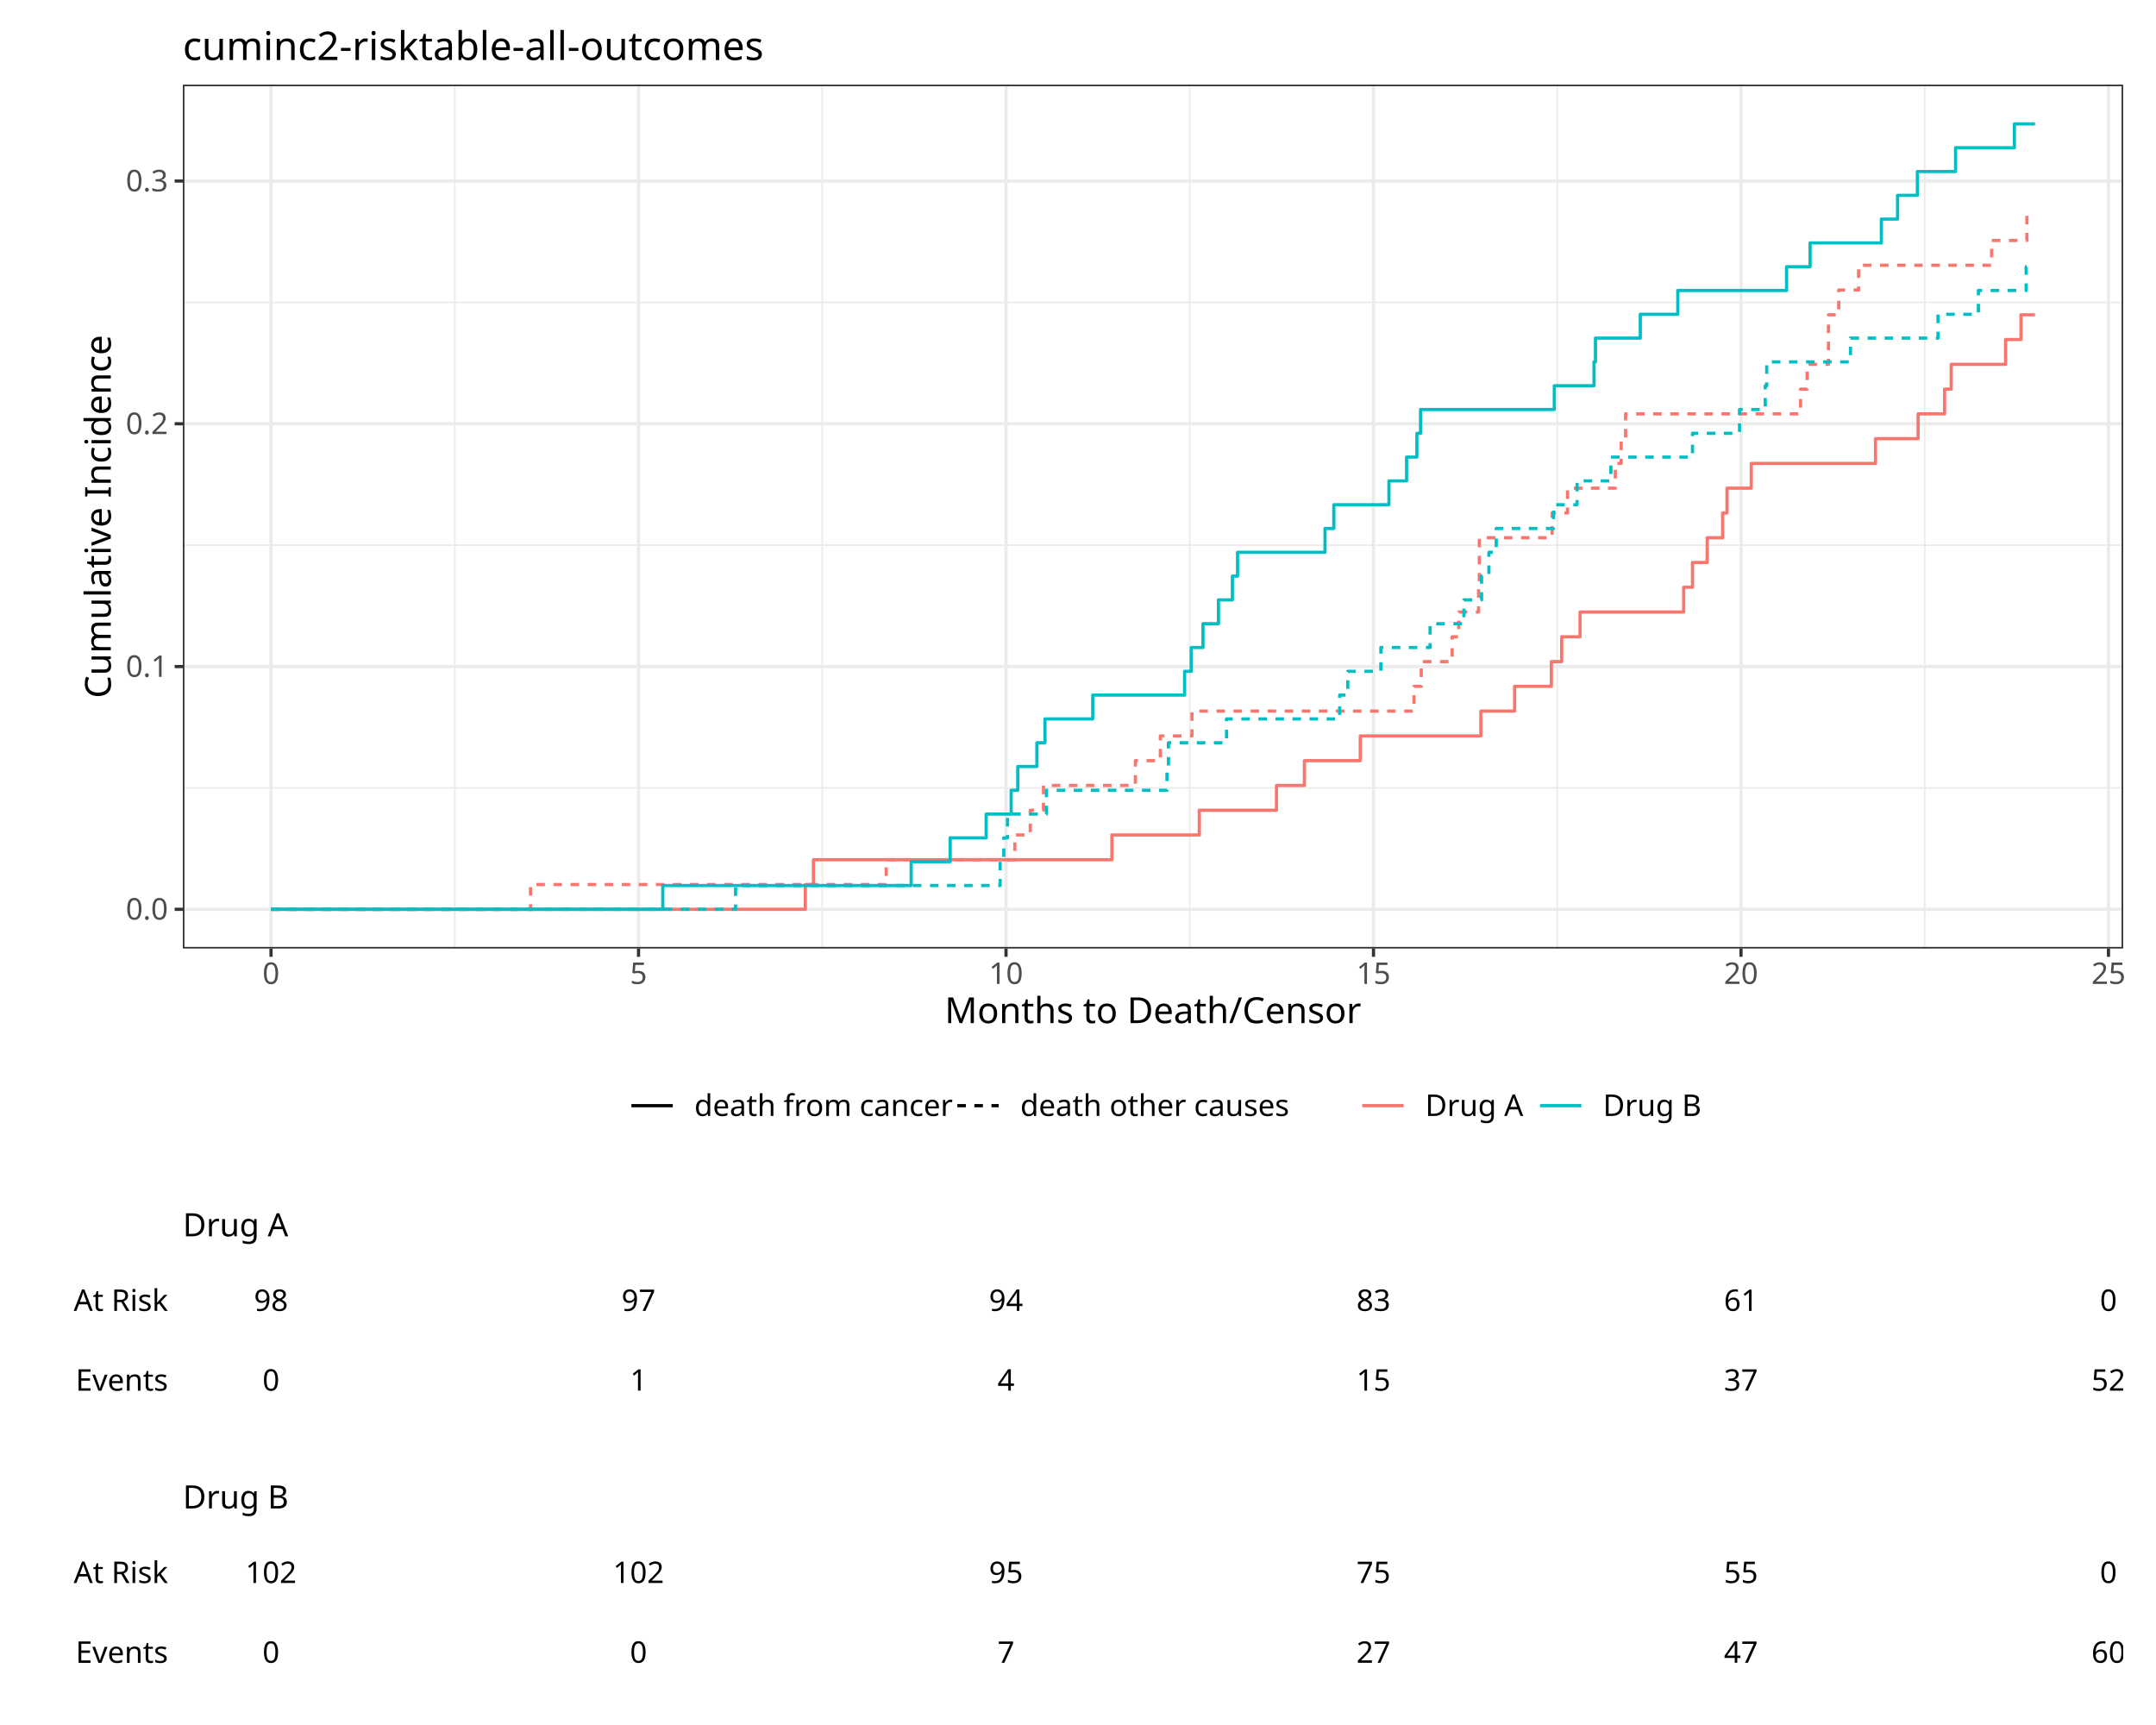
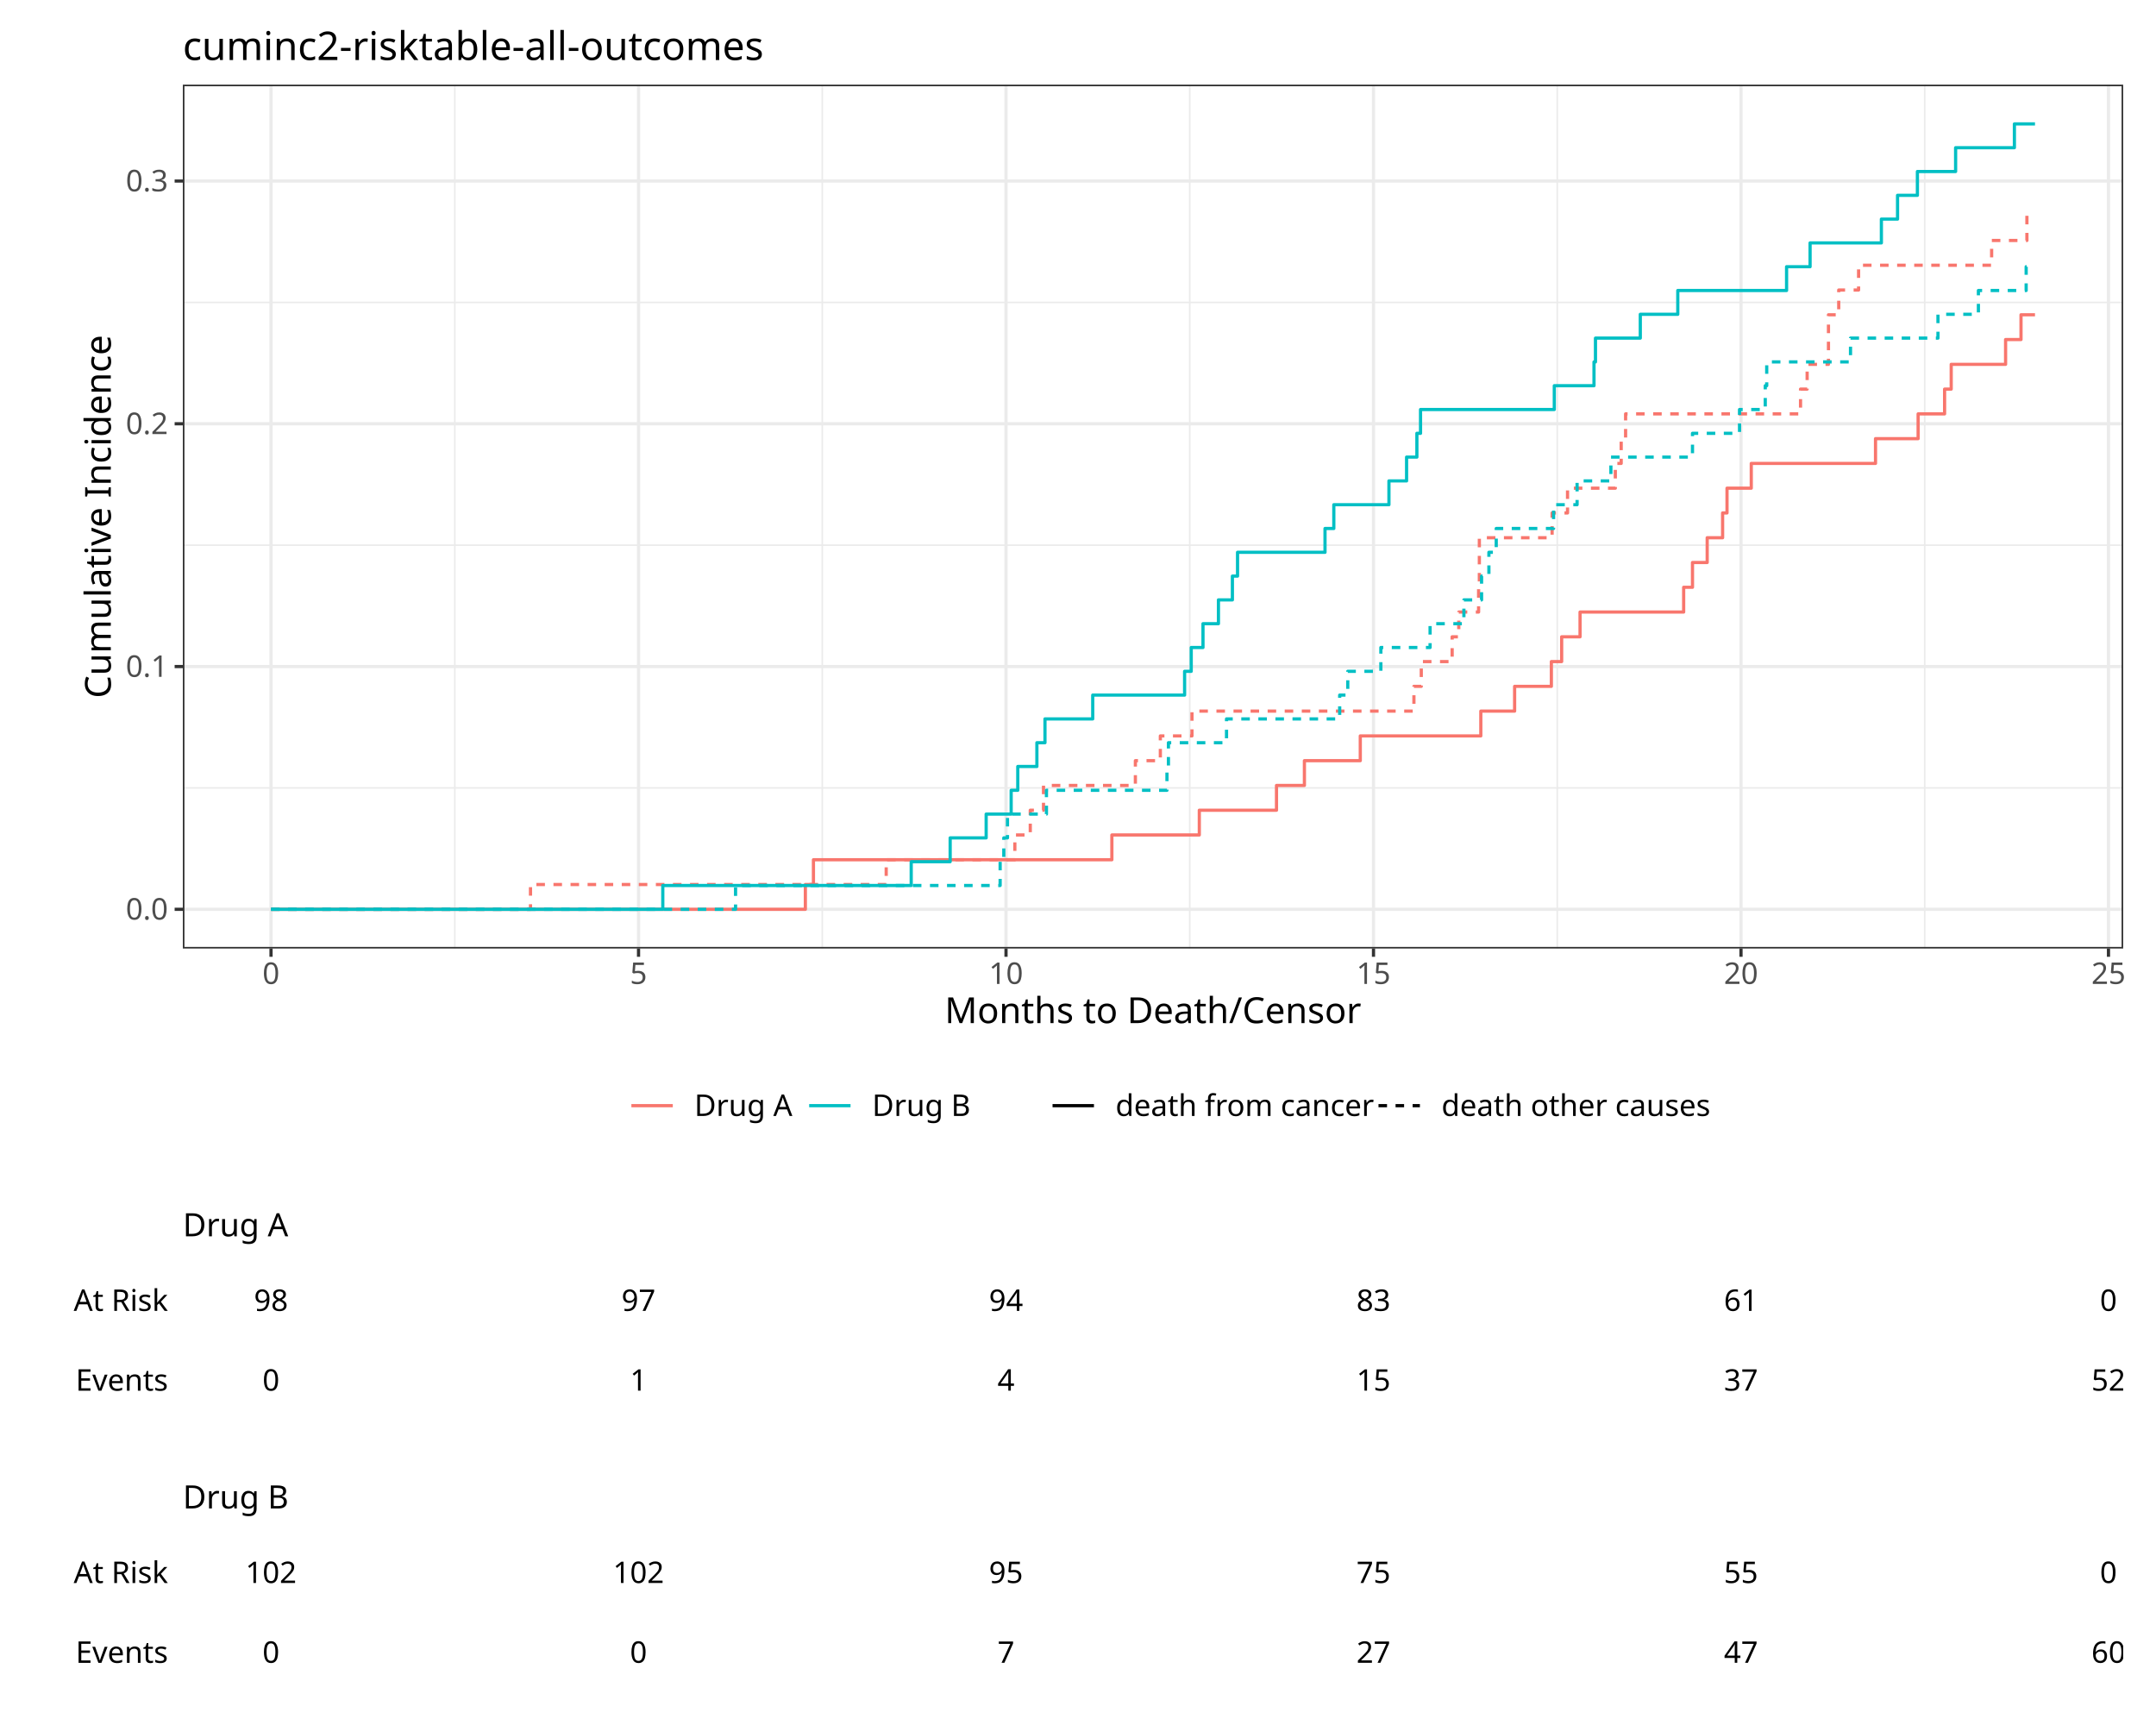
<svg xmlns="http://www.w3.org/2000/svg" class="svglite" data-engine-version="2.0" width="720.00pt" height="576.00pt" viewBox="0 0 720.00 576.00">
  <defs>
    <style type="text/css">
    .svglite line, .svglite polyline, .svglite polygon, .svglite path, .svglite rect, .svglite circle {
      fill: none;
      stroke: #000000;
      stroke-linecap: round;
      stroke-linejoin: round;
      stroke-miterlimit: 10.00;
    }
  </style>
  </defs>
  <rect width="100%" height="100%" style="stroke: none; fill: #FFFFFF;" />
  <defs>
    <clipPath id="cpMC4wMHw3MjAuMDB8MC4wMHw1NzYuMDA=">
      <rect x="0.00" y="0.00" width="720.00" height="576.00" />
    </clipPath>
  </defs>
  <g clip-path="url(#cpMC4wMHw3MjAuMDB8MC4wMHw1NzYuMDA=)">
    <rect x="0.00" y="0.00" width="720.00" height="576.00" style="stroke-width: 1.07; stroke: #FFFFFF; fill: #FFFFFF;" />
  </g>
  <defs>
    <clipPath id="cpNS40OHw3MTQuNTJ8NS40OHwzODguNzk=">
      <rect x="5.48" y="5.48" width="709.04" height="383.31" />
    </clipPath>
  </defs>
  <g clip-path="url(#cpNS40OHw3MTQuNTJ8NS40OHwzODguNzk=)">
    <rect x="5.48" y="5.48" width="709.04" height="383.31" style="stroke-width: 1.07; stroke: #FFFFFF; fill: #FFFFFF;" />
  </g>
  <g clip-path="url(#cpMC4wMHw3MjAuMDB8MC4wMHw1NzYuMDA=)">
</g>
  <defs>
    <clipPath id="cpNS40OHw3MTQuNTJ8Mzg4Ljc5fDQ3OS42Ng==">
      <rect x="5.48" y="388.79" width="709.04" height="90.86" />
    </clipPath>
  </defs>
  <g clip-path="url(#cpNS40OHw3MTQuNTJ8Mzg4Ljc5fDQ3OS42Ng==)">
    <rect x="5.48" y="388.79" width="709.04" height="90.86" style="stroke-width: 1.07; stroke: #FFFFFF; fill: #FFFFFF;" />
  </g>
  <g clip-path="url(#cpMC4wMHw3MjAuMDB8MC4wMHw1NzYuMDA=)">
</g>
  <defs>
    <clipPath id="cpNS40OHw3MTQuNTJ8NDc5LjY2fDU3MC41Mg==">
      <rect x="5.48" y="479.66" width="709.04" height="90.86" />
    </clipPath>
  </defs>
  <g clip-path="url(#cpNS40OHw3MTQuNTJ8NDc5LjY2fDU3MC41Mg==)">
    <rect x="5.48" y="479.66" width="709.04" height="90.86" style="stroke-width: 1.07; stroke: #FFFFFF; fill: #FFFFFF;" />
  </g>
  <g clip-path="url(#cpMC4wMHw3MjAuMDB8MC4wMHw1NzYuMDA=)">
</g>
  <defs>
    <clipPath id="cpMTAuOTZ8NzA5LjA0fDEwLjk2fDM4My4zMQ==">
      <rect x="10.96" y="10.96" width="698.08" height="372.36" />
    </clipPath>
  </defs>
  <g clip-path="url(#cpMTAuOTZ8NzA5LjA0fDEwLjk2fDM4My4zMQ==)">
</g>
  <g clip-path="url(#cpMC4wMHw3MjAuMDB8MC4wMHw1NzYuMDA=)">
</g>
  <g clip-path="url(#cpNS40OHw3MTQuNTJ8NS40OHwzODguNzk=)">
    <rect x="5.48" y="5.48" width="709.04" height="383.31" style="stroke-width: 1.07; stroke: #FFFFFF; fill: #FFFFFF;" />
  </g>
  <defs>
    <clipPath id="cpNjEuMDZ8NzA5LjA0fDI4LjI2fDMxNi43NA==">
      <rect x="61.06" y="28.26" width="647.98" height="288.47" />
    </clipPath>
  </defs>
  <g clip-path="url(#cpNjEuMDZ8NzA5LjA0fDI4LjI2fDMxNi43NA==)">
    <rect x="61.06" y="28.26" width="647.98" height="288.47" style="stroke-width: 1.07; stroke: none; fill: #FFFFFF;" />
    <polyline points="61.06,263.10 709.04,263.10 " style="stroke-width: 0.53; stroke: #EBEBEB; stroke-linecap: butt;" />
    <polyline points="61.06,182.04 709.04,182.04 " style="stroke-width: 0.53; stroke: #EBEBEB; stroke-linecap: butt;" />
    <polyline points="61.06,100.98 709.04,100.98 " style="stroke-width: 0.53; stroke: #EBEBEB; stroke-linecap: butt;" />
    <polyline points="151.88,316.74 151.88,28.26 " style="stroke-width: 0.53; stroke: #EBEBEB; stroke-linecap: butt;" />
    <polyline points="274.60,316.74 274.60,28.26 " style="stroke-width: 0.53; stroke: #EBEBEB; stroke-linecap: butt;" />
    <polyline points="397.32,316.74 397.32,28.26 " style="stroke-width: 0.53; stroke: #EBEBEB; stroke-linecap: butt;" />
    <polyline points="520.05,316.74 520.05,28.26 " style="stroke-width: 0.53; stroke: #EBEBEB; stroke-linecap: butt;" />
    <polyline points="642.77,316.74 642.77,28.26 " style="stroke-width: 0.53; stroke: #EBEBEB; stroke-linecap: butt;" />
    <polyline points="61.06,303.63 709.04,303.63 " style="stroke-width: 1.07; stroke: #EBEBEB; stroke-linecap: butt;" />
    <polyline points="61.06,222.57 709.04,222.57 " style="stroke-width: 1.07; stroke: #EBEBEB; stroke-linecap: butt;" />
    <polyline points="61.06,141.51 709.04,141.51 " style="stroke-width: 1.07; stroke: #EBEBEB; stroke-linecap: butt;" />
    <polyline points="61.06,60.45 709.04,60.45 " style="stroke-width: 1.07; stroke: #EBEBEB; stroke-linecap: butt;" />
    <polyline points="90.51,316.74 90.51,28.26 " style="stroke-width: 1.07; stroke: #EBEBEB; stroke-linecap: butt;" />
    <polyline points="213.24,316.74 213.24,28.26 " style="stroke-width: 1.07; stroke: #EBEBEB; stroke-linecap: butt;" />
    <polyline points="335.96,316.74 335.96,28.26 " style="stroke-width: 1.07; stroke: #EBEBEB; stroke-linecap: butt;" />
    <polyline points="458.68,316.74 458.68,28.26 " style="stroke-width: 1.07; stroke: #EBEBEB; stroke-linecap: butt;" />
    <polyline points="581.41,316.74 581.41,28.26 " style="stroke-width: 1.07; stroke: #EBEBEB; stroke-linecap: butt;" />
    <polyline points="704.13,316.74 704.13,28.26 " style="stroke-width: 1.07; stroke: #EBEBEB; stroke-linecap: butt;" />
    <polyline points="90.51,303.63 177.16,303.63 177.16,303.63 268.95,303.63 268.95,295.35 271.65,295.35 271.65,287.08 295.95,287.08 295.95,287.08 338.91,287.08 338.91,287.08 344.06,287.08 344.06,287.08 348.48,287.08 348.48,287.08 371.31,287.08 371.31,278.81 379.16,278.81 379.16,278.81 387.50,278.81 387.50,278.81 398.06,278.81 398.06,278.81 400.51,278.81 400.51,270.54 426.29,270.54 426.29,262.27 435.61,262.27 435.61,254.00 454.27,254.00 454.27,245.73 472.18,245.73 472.18,245.73 474.64,245.73 474.64,245.73 484.95,245.73 484.95,245.73 487.16,245.73 487.16,245.73 493.78,245.73 493.78,245.73 494.03,245.73 494.03,245.73 494.52,245.73 494.52,237.45 505.81,237.45 505.81,229.18 518.08,229.18 518.08,220.91 518.33,220.91 518.33,220.91 521.52,220.91 521.52,212.64 523.48,212.64 523.48,212.64 527.66,212.64 527.66,204.37 539.44,204.37 539.44,204.37 541.40,204.37 541.40,204.37 542.87,204.37 542.87,204.37 562.26,204.37 562.26,196.10 565.21,196.10 565.21,187.83 570.12,187.83 570.12,179.56 575.27,179.56 575.27,171.28 576.74,171.28 576.74,163.01 584.84,163.01 584.84,154.74 601.29,154.74 601.29,154.74 603.50,154.74 603.50,154.74 610.62,154.74 610.62,154.74 614.05,154.74 614.05,154.74 620.68,154.74 620.68,154.74 626.33,154.74 626.33,146.47 640.56,146.47 640.56,138.20 649.40,138.20 649.40,129.93 651.61,129.93 651.61,121.66 665.11,121.66 665.11,121.66 669.77,121.66 669.77,113.38 674.92,113.38 674.92,105.11 676.89,105.11 676.89,105.11 679.59,105.11 679.59,105.11 " style="stroke-width: 1.07; stroke: #F8766D; stroke-linecap: butt;" />
    <polyline points="90.51,303.63 177.16,303.63 177.16,295.35 268.95,295.35 268.95,295.35 271.65,295.35 271.65,295.35 295.95,295.35 295.95,287.08 338.91,287.08 338.91,278.81 344.06,278.81 344.06,270.54 348.48,270.54 348.48,262.27 371.31,262.27 371.31,262.27 379.16,262.27 379.16,254.00 387.50,254.00 387.50,245.73 398.06,245.73 398.06,237.45 400.51,237.45 400.51,237.45 426.29,237.45 426.29,237.45 435.61,237.45 435.61,237.45 454.27,237.45 454.27,237.45 472.18,237.45 472.18,229.18 474.64,229.18 474.64,220.91 484.95,220.91 484.95,212.64 487.16,212.64 487.16,204.37 493.78,204.37 493.78,196.10 494.03,196.10 494.03,179.56 494.52,179.56 494.52,179.56 505.81,179.56 505.81,179.56 518.08,179.56 518.08,179.56 518.33,179.56 518.33,171.28 521.52,171.28 521.52,171.28 523.48,171.28 523.48,163.01 527.66,163.01 527.66,163.01 539.44,163.01 539.44,154.74 541.40,154.74 541.40,146.47 542.87,146.47 542.87,138.20 562.26,138.20 562.26,138.20 565.21,138.20 565.21,138.20 570.12,138.20 570.12,138.20 575.27,138.20 575.27,138.20 576.74,138.20 576.74,138.20 584.84,138.20 584.84,138.20 601.29,138.20 601.29,129.93 603.50,129.93 603.50,121.66 610.62,121.66 610.62,105.11 614.05,105.11 614.05,96.84 620.68,96.84 620.68,88.57 626.33,88.57 626.33,88.57 640.56,88.57 640.56,88.57 649.40,88.57 649.40,88.57 651.61,88.57 651.61,88.57 665.11,88.57 665.11,80.30 669.77,80.30 669.77,80.30 674.92,80.30 674.92,80.30 676.89,80.30 676.89,72.03 679.59,72.03 679.59,72.03 " style="stroke-width: 1.07; stroke: #F8766D; stroke-dasharray: 2.85,2.85; stroke-linecap: butt;" />
    <polyline points="90.51,303.63 221.34,303.63 221.34,295.68 245.64,295.68 245.64,295.68 304.30,295.68 304.30,287.73 317.31,287.73 317.31,279.78 329.33,279.78 329.33,271.84 334.00,271.84 334.00,271.84 335.22,271.84 335.22,271.84 336.45,271.84 336.45,271.84 337.68,271.84 337.68,263.89 339.89,263.89 339.89,255.94 346.27,255.94 346.27,248.00 348.97,248.00 348.97,240.05 349.46,240.05 349.46,240.05 364.92,240.05 364.92,232.10 389.71,232.10 389.71,232.10 390.20,232.10 390.20,232.10 395.60,232.10 395.60,224.16 397.81,224.16 397.81,216.21 401.74,216.21 401.74,208.26 406.90,208.26 406.90,200.31 409.60,200.31 409.60,200.31 411.56,200.31 411.56,192.37 413.28,192.37 413.28,184.42 442.49,184.42 442.49,176.47 445.43,176.47 445.43,168.53 447.39,168.53 447.39,168.53 450.09,168.53 450.09,168.53 461.14,168.53 461.14,168.53 463.84,168.53 463.84,160.58 469.73,160.58 469.73,152.63 473.17,152.63 473.17,144.69 474.39,144.69 474.39,136.74 477.58,136.74 477.58,136.74 488.87,136.74 488.87,136.74 494.77,136.74 494.77,136.74 497.22,136.74 497.22,136.74 499.67,136.74 499.67,136.74 518.82,136.74 518.82,136.74 519.06,136.74 519.06,128.79 526.67,128.79 526.67,128.79 532.32,128.79 532.32,120.85 532.81,120.85 532.81,112.90 537.96,112.90 537.96,112.90 547.78,112.90 547.78,104.95 560.30,104.95 560.30,97.00 565.21,97.00 565.21,97.00 580.92,97.00 580.92,97.00 589.51,97.00 589.51,97.00 590.00,97.00 590.00,97.00 596.63,97.00 596.63,89.06 604.48,89.06 604.48,81.11 617.98,81.11 617.98,81.11 628.29,81.11 628.29,73.16 633.69,73.16 633.69,65.22 640.32,65.22 640.32,57.27 647.19,57.27 647.19,57.27 653.08,57.27 653.08,49.32 660.69,49.32 660.69,49.32 672.71,49.32 672.71,41.38 676.64,41.38 676.64,41.38 679.59,41.38 679.59,41.38 " style="stroke-width: 1.07; stroke: #00BFC4; stroke-linecap: butt;" />
    <polyline points="90.51,303.63 221.34,303.63 221.34,303.63 245.64,303.63 245.64,295.68 304.30,295.68 304.30,295.68 317.31,295.68 317.31,295.68 329.33,295.68 329.33,295.68 334.00,295.68 334.00,287.73 335.22,287.73 335.22,279.78 336.45,279.78 336.45,271.84 337.68,271.84 337.68,271.84 339.89,271.84 339.89,271.84 346.27,271.84 346.27,271.84 348.97,271.84 348.97,271.84 349.46,271.84 349.46,263.89 364.92,263.89 364.92,263.89 389.71,263.89 389.71,255.94 390.20,255.94 390.20,248.00 395.60,248.00 395.60,248.00 397.81,248.00 397.81,248.00 401.74,248.00 401.74,248.00 406.90,248.00 406.90,248.00 409.60,248.00 409.60,240.05 411.56,240.05 411.56,240.05 413.28,240.05 413.28,240.05 442.49,240.05 442.49,240.05 445.43,240.05 445.43,240.05 447.39,240.05 447.39,232.10 450.09,232.10 450.09,224.16 461.14,224.16 461.14,216.21 463.84,216.21 463.84,216.21 469.73,216.21 469.73,216.21 473.17,216.21 473.17,216.21 474.39,216.21 474.39,216.21 477.58,216.21 477.58,208.26 488.87,208.26 488.87,200.31 494.77,200.31 494.77,192.37 497.22,192.37 497.22,184.42 499.67,184.42 499.67,176.47 518.82,176.47 518.82,168.53 519.06,168.53 519.06,168.53 526.67,168.53 526.67,160.58 532.32,160.58 532.32,160.58 532.81,160.58 532.81,160.58 537.96,160.58 537.96,152.63 547.78,152.63 547.78,152.63 560.30,152.63 560.30,152.63 565.21,152.63 565.21,144.69 580.92,144.69 580.92,136.74 589.51,136.74 589.51,128.79 590.00,128.79 590.00,120.85 596.63,120.85 596.63,120.85 604.48,120.85 604.48,120.85 617.98,120.85 617.98,112.90 628.29,112.90 628.29,112.90 633.69,112.90 633.69,112.90 640.32,112.90 640.32,112.90 647.19,112.90 647.19,104.95 653.08,104.95 653.08,104.95 660.69,104.95 660.69,97.00 672.71,97.00 672.71,97.00 676.64,97.00 676.64,89.06 679.59,89.06 679.59,89.06 " style="stroke-width: 1.07; stroke: #00BFC4; stroke-dasharray: 2.85,2.85; stroke-linecap: butt;" />
    <rect x="61.06" y="28.26" width="647.98" height="288.47" style="stroke-width: 1.07; stroke: #333333;" />
  </g>
  <g clip-path="url(#cpNS40OHw3MTQuNTJ8NS40OHwzODguNzk=)">
</g>
  <g clip-path="url(#cpMC4wMHw3MjAuMDB8MC4wMHw1NzYuMDA=)">
</g>
  <g clip-path="url(#cpNS40OHw3MTQuNTJ8NS40OHwzODguNzk=)">
</g>
  <g clip-path="url(#cpMC4wMHw3MjAuMDB8MC4wMHw1NzYuMDA=)">
</g>
  <g clip-path="url(#cpNS40OHw3MTQuNTJ8NS40OHwzODguNzk=)">
</g>
  <g clip-path="url(#cpMC4wMHw3MjAuMDB8MC4wMHw1NzYuMDA=)">
</g>
  <g clip-path="url(#cpNS40OHw3MTQuNTJ8NS40OHwzODguNzk=)">
</g>
  <g clip-path="url(#cpMC4wMHw3MjAuMDB8MC4wMHw1NzYuMDA=)">
</g>
  <g clip-path="url(#cpNS40OHw3MTQuNTJ8NS40OHwzODguNzk=)">
</g>
  <g clip-path="url(#cpMC4wMHw3MjAuMDB8MC4wMHw1NzYuMDA=)">
</g>
  <g clip-path="url(#cpNS40OHw3MTQuNTJ8NS40OHwzODguNzk=)">
</g>
  <g clip-path="url(#cpMC4wMHw3MjAuMDB8MC4wMHw1NzYuMDA=)">
    <text x="56.13" y="307.07" text-anchor="end" style="font-size: 10.00px; fill: #4D4D4D; font-family: sans;" textLength="13.90px" lengthAdjust="spacingAndGlyphs">0.0</text>
    <text x="56.13" y="226.01" text-anchor="end" style="font-size: 10.00px; fill: #4D4D4D; font-family: sans;" textLength="13.90px" lengthAdjust="spacingAndGlyphs">0.1</text>
    <text x="56.13" y="144.95" text-anchor="end" style="font-size: 10.00px; fill: #4D4D4D; font-family: sans;" textLength="13.90px" lengthAdjust="spacingAndGlyphs">0.2</text>
    <text x="56.13" y="63.89" text-anchor="end" style="font-size: 10.00px; fill: #4D4D4D; font-family: sans;" textLength="13.90px" lengthAdjust="spacingAndGlyphs">0.3</text>
    <polyline points="58.32,303.63 61.06,303.63 " style="stroke-width: 1.07; stroke: #333333; stroke-linecap: butt;" />
    <polyline points="58.32,222.57 61.06,222.57 " style="stroke-width: 1.07; stroke: #333333; stroke-linecap: butt;" />
    <polyline points="58.32,141.51 61.06,141.51 " style="stroke-width: 1.07; stroke: #333333; stroke-linecap: butt;" />
    <polyline points="58.32,60.45 61.06,60.45 " style="stroke-width: 1.07; stroke: #333333; stroke-linecap: butt;" />
  </g>
  <g clip-path="url(#cpNS40OHw3MTQuNTJ8NS40OHwzODguNzk=)">
</g>
  <g clip-path="url(#cpMC4wMHw3MjAuMDB8MC4wMHw1NzYuMDA=)">
</g>
  <g clip-path="url(#cpNS40OHw3MTQuNTJ8NS40OHwzODguNzk=)">
</g>
  <g clip-path="url(#cpMC4wMHw3MjAuMDB8MC4wMHw1NzYuMDA=)">
    <polyline points="90.51,319.48 90.51,316.74 " style="stroke-width: 1.07; stroke: #333333; stroke-linecap: butt;" />
    <polyline points="213.24,319.48 213.24,316.74 " style="stroke-width: 1.07; stroke: #333333; stroke-linecap: butt;" />
    <polyline points="335.96,319.48 335.96,316.74 " style="stroke-width: 1.07; stroke: #333333; stroke-linecap: butt;" />
    <polyline points="458.68,319.48 458.68,316.74 " style="stroke-width: 1.07; stroke: #333333; stroke-linecap: butt;" />
    <polyline points="581.41,319.48 581.41,316.74 " style="stroke-width: 1.07; stroke: #333333; stroke-linecap: butt;" />
    <polyline points="704.13,319.48 704.13,316.74 " style="stroke-width: 1.07; stroke: #333333; stroke-linecap: butt;" />
    <text x="90.51" y="328.55" text-anchor="middle" style="font-size: 10.00px; fill: #4D4D4D; font-family: sans;" textLength="5.56px" lengthAdjust="spacingAndGlyphs">0</text>
    <text x="213.24" y="328.55" text-anchor="middle" style="font-size: 10.00px; fill: #4D4D4D; font-family: sans;" textLength="5.56px" lengthAdjust="spacingAndGlyphs">5</text>
    <text x="335.96" y="328.55" text-anchor="middle" style="font-size: 10.00px; fill: #4D4D4D; font-family: sans;" textLength="11.12px" lengthAdjust="spacingAndGlyphs">10</text>
    <text x="458.68" y="328.55" text-anchor="middle" style="font-size: 10.00px; fill: #4D4D4D; font-family: sans;" textLength="11.12px" lengthAdjust="spacingAndGlyphs">15</text>
    <text x="581.41" y="328.55" text-anchor="middle" style="font-size: 10.00px; fill: #4D4D4D; font-family: sans;" textLength="11.12px" lengthAdjust="spacingAndGlyphs">20</text>
    <text x="704.13" y="328.55" text-anchor="middle" style="font-size: 10.00px; fill: #4D4D4D; font-family: sans;" textLength="11.12px" lengthAdjust="spacingAndGlyphs">25</text>
  </g>
  <g clip-path="url(#cpNS40OHw3MTQuNTJ8NS40OHwzODguNzk=)">
</g>
  <g clip-path="url(#cpMC4wMHw3MjAuMDB8MC4wMHw1NzYuMDA=)">
</g>
  <g clip-path="url(#cpNS40OHw3MTQuNTJ8NS40OHwzODguNzk=)">
</g>
  <g clip-path="url(#cpMC4wMHw3MjAuMDB8MC4wMHw1NzYuMDA=)">
    <text x="385.05" y="341.63" text-anchor="middle" style="font-size: 12.00px; font-family: sans;" textLength="130.09px" lengthAdjust="spacingAndGlyphs">Months to Death/Censor</text>
  </g>
  <g clip-path="url(#cpNS40OHw3MTQuNTJ8NS40OHwzODguNzk=)">
</g>
  <g clip-path="url(#cpMC4wMHw3MjAuMDB8MC4wMHw1NzYuMDA=)">
    <text transform="translate(37.00,172.50) rotate(-90)" text-anchor="middle" style="font-size: 12.00px; font-family: sans;" textLength="114.75px" lengthAdjust="spacingAndGlyphs">Cumulative Incidence</text>
  </g>
  <g clip-path="url(#cpNS40OHw3MTQuNTJ8NS40OHwzODguNzk=)">
</g>
  <g clip-path="url(#cpMC4wMHw3MjAuMDB8MC4wMHw1NzYuMDA=)">
</g>
  <g clip-path="url(#cpNS40OHw3MTQuNTJ8NS40OHwzODguNzk=)">
</g>
  <g clip-path="url(#cpMC4wMHw3MjAuMDB8MC4wMHw1NzYuMDA=)">
-     <rect x="198.16" y="355.08" width="233.12" height="28.24" style="stroke-width: 1.07; stroke: none; fill: #FFFFFF;" />
+     <rect x="198.16" y="355.08" width="129.69" height="28.24" style="stroke-width: 1.07; stroke: none; fill: #FFFFFF;" />
    <rect x="209.12" y="360.55" width="17.28" height="17.28" style="stroke-width: 1.07; stroke: none; fill: #FFFFFF;" />
-     <line x1="210.85" y1="369.19" x2="224.68" y2="369.19" style="stroke-width: 1.07; stroke-linecap: butt;" />
-     <rect x="317.97" y="360.55" width="17.28" height="17.28" style="stroke-width: 1.07; stroke: none; fill: #FFFFFF;" />
-     <line x1="319.70" y1="369.19" x2="333.52" y2="369.19" style="stroke-width: 1.07; stroke-dasharray: 2.85,2.85; stroke-linecap: butt;" />
-     <text x="231.88" y="372.64" style="font-size: 10.00px; font-family: sans;" textLength="80.61px" lengthAdjust="spacingAndGlyphs">death from cancer</text>
-     <text x="340.73" y="372.64" style="font-size: 10.00px; font-family: sans;" textLength="85.07px" lengthAdjust="spacingAndGlyphs">death other causes</text>
-     <rect x="442.24" y="355.08" width="129.69" height="28.24" style="stroke-width: 1.07; stroke: none; fill: #FFFFFF;" />
-     <rect x="453.20" y="360.55" width="17.28" height="17.28" style="stroke-width: 1.07; stroke: none; fill: #FFFFFF;" />
-     <line x1="454.93" y1="369.19" x2="468.75" y2="369.19" style="stroke-width: 1.07; stroke: #F8766D; stroke-linecap: butt;" />
-     <rect x="512.57" y="360.55" width="17.28" height="17.28" style="stroke-width: 1.07; stroke: none; fill: #FFFFFF;" />
-     <line x1="514.30" y1="369.19" x2="528.12" y2="369.19" style="stroke-width: 1.07; stroke: #00BFC4; stroke-linecap: butt;" />
-     <text x="475.96" y="372.64" style="font-size: 10.00px; font-family: sans;" textLength="31.13px" lengthAdjust="spacingAndGlyphs">Drug A</text>
-     <text x="535.33" y="372.64" style="font-size: 10.00px; font-family: sans;" textLength="31.13px" lengthAdjust="spacingAndGlyphs">Drug B</text>
+     <line x1="210.85" y1="369.19" x2="224.68" y2="369.19" style="stroke-width: 1.07; stroke: #F8766D; stroke-linecap: butt;" />
+     <rect x="268.49" y="360.55" width="17.28" height="17.28" style="stroke-width: 1.07; stroke: none; fill: #FFFFFF;" />
+     <line x1="270.22" y1="369.19" x2="284.04" y2="369.19" style="stroke-width: 1.07; stroke: #00BFC4; stroke-linecap: butt;" />
+     <text x="231.88" y="372.64" style="font-size: 10.00px; font-family: sans;" textLength="31.13px" lengthAdjust="spacingAndGlyphs">Drug A</text>
+     <text x="291.25" y="372.64" style="font-size: 10.00px; font-family: sans;" textLength="31.13px" lengthAdjust="spacingAndGlyphs">Drug B</text>
+     <rect x="338.82" y="355.08" width="233.12" height="28.24" style="stroke-width: 1.07; stroke: none; fill: #FFFFFF;" />
+     <rect x="349.77" y="360.55" width="17.28" height="17.28" style="stroke-width: 1.07; stroke: none; fill: #FFFFFF;" />
+     <line x1="351.50" y1="369.19" x2="365.33" y2="369.19" style="stroke-width: 1.07; stroke-linecap: butt;" />
+     <rect x="458.62" y="360.55" width="17.28" height="17.28" style="stroke-width: 1.07; stroke: none; fill: #FFFFFF;" />
+     <line x1="460.35" y1="369.19" x2="474.18" y2="369.19" style="stroke-width: 1.07; stroke-dasharray: 2.85,2.85; stroke-linecap: butt;" />
+     <text x="372.53" y="372.64" style="font-size: 10.00px; font-family: sans;" textLength="80.61px" lengthAdjust="spacingAndGlyphs">death from cancer</text>
+     <text x="481.38" y="372.64" style="font-size: 10.00px; font-family: sans;" textLength="85.07px" lengthAdjust="spacingAndGlyphs">death other causes</text>
  </g>
  <g clip-path="url(#cpNS40OHw3MTQuNTJ8NS40OHwzODguNzk=)">
</g>
  <g clip-path="url(#cpMC4wMHw3MjAuMDB8MC4wMHw1NzYuMDA=)">
</g>
  <g clip-path="url(#cpNS40OHw3MTQuNTJ8NS40OHwzODguNzk=)">
</g>
  <g clip-path="url(#cpMC4wMHw3MjAuMDB8MC4wMHw1NzYuMDA=)">
    <text x="61.06" y="20.04" style="font-size: 13.20px; font-family: sans;" textLength="181.96px" lengthAdjust="spacingAndGlyphs">cuminc2-risktable-all-outcomes</text>
  </g>
  <g clip-path="url(#cpNS40OHw3MTQuNTJ8NS40OHwzODguNzk=)">
</g>
  <g clip-path="url(#cpMC4wMHw3MjAuMDB8MC4wMHw1NzYuMDA=)">
</g>
  <g clip-path="url(#cpNS40OHw3MTQuNTJ8NS40OHwzODguNzk=)">
</g>
  <g clip-path="url(#cpMC4wMHw3MjAuMDB8MC4wMHw1NzYuMDA=)">
</g>
  <g clip-path="url(#cpNS40OHw3MTQuNTJ8NS40OHwzODguNzk=)">
</g>
  <g clip-path="url(#cpMC4wMHw3MjAuMDB8MC4wMHw1NzYuMDA=)">
</g>
  <defs>
    <clipPath id="cpMTAuOTZ8NzA5LjA0fDEwLjk2fDEwLjk2">
      <rect x="10.96" y="10.96" width="698.08" height="0.00" />
    </clipPath>
  </defs>
  <g clip-path="url(#cpMTAuOTZ8NzA5LjA0fDEwLjk2fDEwLjk2)">
</g>
  <g clip-path="url(#cpMC4wMHw3MjAuMDB8MC4wMHw1NzYuMDA=)">
</g>
  <g clip-path="url(#cpMTAuOTZ8NzA5LjA0fDEwLjk2fDEwLjk2)">
</g>
  <g clip-path="url(#cpMC4wMHw3MjAuMDB8MC4wMHw1NzYuMDA=)">
</g>
  <defs>
    <clipPath id="cpMTAuOTZ8NzA5LjA0fDM4My4zMXwzODMuMzE=">
      <rect x="10.96" y="383.31" width="698.08" height="0.00" />
    </clipPath>
  </defs>
  <g clip-path="url(#cpMTAuOTZ8NzA5LjA0fDM4My4zMXwzODMuMzE=)">
</g>
  <g clip-path="url(#cpMC4wMHw3MjAuMDB8MC4wMHw1NzYuMDA=)">
</g>
  <defs>
    <clipPath id="cpMTAuOTZ8NzA5LjA0fDM5NC4yN3w0NzQuMTg=">
      <rect x="10.96" y="394.27" width="698.08" height="79.90" />
    </clipPath>
  </defs>
  <g clip-path="url(#cpMTAuOTZ8NzA5LjA0fDM5NC4yN3w0NzQuMTg=)">
</g>
  <g clip-path="url(#cpMC4wMHw3MjAuMDB8MC4wMHw1NzYuMDA=)">
</g>
  <g clip-path="url(#cpNS40OHw3MTQuNTJ8Mzg4Ljc5fDQ3OS42Ng==)">
    <rect x="5.48" y="388.79" width="709.04" height="90.86" style="stroke-width: 1.07; stroke: #FFFFFF; fill: #FFFFFF;" />
  </g>
  <defs>
    <clipPath id="cpNjEuMDZ8NzA5LjA0fDQxOC4zMHw0NzYuOTI=">
      <rect x="61.06" y="418.30" width="647.98" height="58.61" />
    </clipPath>
  </defs>
  <g clip-path="url(#cpNjEuMDZ8NzA5LjA0fDQxOC4zMHw0NzYuOTI=)">
    <rect x="61.06" y="418.30" width="647.98" height="58.61" style="stroke-width: 1.07; stroke: none; fill: #FFFFFF;" />
    <text x="90.51" y="464.36" text-anchor="middle" style="font-size: 9.96px; font-family: sans;" textLength="5.54px" lengthAdjust="spacingAndGlyphs">0</text>
    <text x="90.51" y="437.72" text-anchor="middle" style="font-size: 9.96px; font-family: sans;" textLength="11.08px" lengthAdjust="spacingAndGlyphs">98</text>
    <text x="213.24" y="464.36" text-anchor="middle" style="font-size: 9.96px; font-family: sans;" textLength="5.54px" lengthAdjust="spacingAndGlyphs">1</text>
    <text x="213.24" y="437.72" text-anchor="middle" style="font-size: 9.96px; font-family: sans;" textLength="11.08px" lengthAdjust="spacingAndGlyphs">97</text>
    <text x="335.96" y="464.36" text-anchor="middle" style="font-size: 9.96px; font-family: sans;" textLength="5.54px" lengthAdjust="spacingAndGlyphs">4</text>
    <text x="335.96" y="437.72" text-anchor="middle" style="font-size: 9.96px; font-family: sans;" textLength="11.08px" lengthAdjust="spacingAndGlyphs">94</text>
    <text x="458.68" y="464.36" text-anchor="middle" style="font-size: 9.96px; font-family: sans;" textLength="11.08px" lengthAdjust="spacingAndGlyphs">15</text>
    <text x="458.68" y="437.72" text-anchor="middle" style="font-size: 9.96px; font-family: sans;" textLength="11.08px" lengthAdjust="spacingAndGlyphs">83</text>
    <text x="581.41" y="464.36" text-anchor="middle" style="font-size: 9.96px; font-family: sans;" textLength="11.08px" lengthAdjust="spacingAndGlyphs">37</text>
    <text x="581.41" y="437.72" text-anchor="middle" style="font-size: 9.96px; font-family: sans;" textLength="11.08px" lengthAdjust="spacingAndGlyphs">61</text>
    <text x="704.13" y="464.36" text-anchor="middle" style="font-size: 9.96px; font-family: sans;" textLength="11.08px" lengthAdjust="spacingAndGlyphs">52</text>
    <text x="704.13" y="437.72" text-anchor="middle" style="font-size: 9.96px; font-family: sans;" textLength="5.54px" lengthAdjust="spacingAndGlyphs">0</text>
  </g>
  <g clip-path="url(#cpNS40OHw3MTQuNTJ8Mzg4Ljc5fDQ3OS42Ng==)">
</g>
  <g clip-path="url(#cpMC4wMHw3MjAuMDB8MC4wMHw1NzYuMDA=)">
</g>
  <g clip-path="url(#cpNS40OHw3MTQuNTJ8Mzg4Ljc5fDQ3OS42Ng==)">
</g>
  <g clip-path="url(#cpMC4wMHw3MjAuMDB8MC4wMHw1NzYuMDA=)">
</g>
  <g clip-path="url(#cpNS40OHw3MTQuNTJ8Mzg4Ljc5fDQ3OS42Ng==)">
</g>
  <g clip-path="url(#cpMC4wMHw3MjAuMDB8MC4wMHw1NzYuMDA=)">
</g>
  <g clip-path="url(#cpNS40OHw3MTQuNTJ8Mzg4Ljc5fDQ3OS42Ng==)">
</g>
  <g clip-path="url(#cpMC4wMHw3MjAuMDB8MC4wMHw1NzYuMDA=)">
</g>
  <g clip-path="url(#cpNS40OHw3MTQuNTJ8Mzg4Ljc5fDQ3OS42Ng==)">
</g>
  <g clip-path="url(#cpMC4wMHw3MjAuMDB8MC4wMHw1NzYuMDA=)">
</g>
  <g clip-path="url(#cpNS40OHw3MTQuNTJ8Mzg4Ljc5fDQ3OS42Ng==)">
</g>
  <g clip-path="url(#cpMC4wMHw3MjAuMDB8MC4wMHw1NzYuMDA=)">
    <text x="56.13" y="464.37" text-anchor="end" style="font-size: 10.00px; font-family: sans;" textLength="30.58px" lengthAdjust="spacingAndGlyphs">Events</text>
    <text x="56.13" y="437.73" text-anchor="end" style="font-size: 10.00px; font-family: sans;" textLength="31.68px" lengthAdjust="spacingAndGlyphs">At Risk</text>
  </g>
  <g clip-path="url(#cpNS40OHw3MTQuNTJ8Mzg4Ljc5fDQ3OS42Ng==)">
</g>
  <g clip-path="url(#cpMC4wMHw3MjAuMDB8MC4wMHw1NzYuMDA=)">
</g>
  <g clip-path="url(#cpNS40OHw3MTQuNTJ8Mzg4Ljc5fDQ3OS42Ng==)">
</g>
  <g clip-path="url(#cpMC4wMHw3MjAuMDB8MC4wMHw1NzYuMDA=)">
</g>
  <g clip-path="url(#cpNS40OHw3MTQuNTJ8Mzg4Ljc5fDQ3OS42Ng==)">
</g>
  <g clip-path="url(#cpMC4wMHw3MjAuMDB8MC4wMHw1NzYuMDA=)">
</g>
  <g clip-path="url(#cpNS40OHw3MTQuNTJ8Mzg4Ljc5fDQ3OS42Ng==)">
</g>
  <g clip-path="url(#cpMC4wMHw3MjAuMDB8MC4wMHw1NzYuMDA=)">
</g>
  <g clip-path="url(#cpNS40OHw3MTQuNTJ8Mzg4Ljc5fDQ3OS42Ng==)">
</g>
  <g clip-path="url(#cpMC4wMHw3MjAuMDB8MC4wMHw1NzYuMDA=)">
</g>
  <g clip-path="url(#cpNS40OHw3MTQuNTJ8Mzg4Ljc5fDQ3OS42Ng==)">
</g>
  <g clip-path="url(#cpMC4wMHw3MjAuMDB8MC4wMHw1NzYuMDA=)">
</g>
  <g clip-path="url(#cpNS40OHw3MTQuNTJ8Mzg4Ljc5fDQ3OS42Ng==)">
</g>
  <g clip-path="url(#cpMC4wMHw3MjAuMDB8MC4wMHw1NzYuMDA=)">
</g>
  <g clip-path="url(#cpNS40OHw3MTQuNTJ8Mzg4Ljc5fDQ3OS42Ng==)">
</g>
  <g clip-path="url(#cpMC4wMHw3MjAuMDB8MC4wMHw1NzYuMDA=)">
    <text x="61.06" y="412.82" style="font-size: 10.75px; font-family: sans;" textLength="33.46px" lengthAdjust="spacingAndGlyphs">Drug A</text>
  </g>
  <g clip-path="url(#cpNS40OHw3MTQuNTJ8Mzg4Ljc5fDQ3OS42Ng==)">
</g>
  <g clip-path="url(#cpMC4wMHw3MjAuMDB8MC4wMHw1NzYuMDA=)">
</g>
  <g clip-path="url(#cpNS40OHw3MTQuNTJ8Mzg4Ljc5fDQ3OS42Ng==)">
</g>
  <g clip-path="url(#cpMC4wMHw3MjAuMDB8MC4wMHw1NzYuMDA=)">
</g>
  <g clip-path="url(#cpNS40OHw3MTQuNTJ8Mzg4Ljc5fDQ3OS42Ng==)">
</g>
  <g clip-path="url(#cpMC4wMHw3MjAuMDB8MC4wMHw1NzYuMDA=)">
</g>
  <defs>
    <clipPath id="cpMTAuOTZ8NzA5LjA0fDM5NC4yN3wzOTQuMjc=">
      <rect x="10.96" y="394.27" width="698.08" height="0.00" />
    </clipPath>
  </defs>
  <g clip-path="url(#cpMTAuOTZ8NzA5LjA0fDM5NC4yN3wzOTQuMjc=)">
</g>
  <g clip-path="url(#cpMC4wMHw3MjAuMDB8MC4wMHw1NzYuMDA=)">
</g>
  <g clip-path="url(#cpMTAuOTZ8NzA5LjA0fDM5NC4yN3wzOTQuMjc=)">
</g>
  <g clip-path="url(#cpMC4wMHw3MjAuMDB8MC4wMHw1NzYuMDA=)">
</g>
  <defs>
    <clipPath id="cpMTAuOTZ8NzA5LjA0fDQ3NC4xOHw0NzQuMTg=">
      <rect x="10.96" y="474.18" width="698.08" height="0.00" />
    </clipPath>
  </defs>
  <g clip-path="url(#cpMTAuOTZ8NzA5LjA0fDQ3NC4xOHw0NzQuMTg=)">
</g>
  <g clip-path="url(#cpMC4wMHw3MjAuMDB8MC4wMHw1NzYuMDA=)">
</g>
  <defs>
    <clipPath id="cpMTAuOTZ8NzA5LjA0fDQ4NS4xNHw1NjUuMDQ=">
      <rect x="10.96" y="485.14" width="698.08" height="79.90" />
    </clipPath>
  </defs>
  <g clip-path="url(#cpMTAuOTZ8NzA5LjA0fDQ4NS4xNHw1NjUuMDQ=)">
</g>
  <g clip-path="url(#cpMC4wMHw3MjAuMDB8MC4wMHw1NzYuMDA=)">
</g>
  <g clip-path="url(#cpNS40OHw3MTQuNTJ8NDc5LjY2fDU3MC41Mg==)">
    <rect x="5.48" y="479.66" width="709.04" height="90.86" style="stroke-width: 1.07; stroke: #FFFFFF; fill: #FFFFFF;" />
  </g>
  <defs>
    <clipPath id="cpNjEuMDZ8NzA5LjA0fDUwOS4xN3w1NjcuNzg=">
      <rect x="61.06" y="509.17" width="647.98" height="58.61" />
    </clipPath>
  </defs>
  <g clip-path="url(#cpNjEuMDZ8NzA5LjA0fDUwOS4xN3w1NjcuNzg=)">
    <rect x="61.06" y="509.17" width="647.98" height="58.61" style="stroke-width: 1.07; stroke: none; fill: #FFFFFF;" />
    <text x="90.51" y="555.22" text-anchor="middle" style="font-size: 9.96px; font-family: sans;" textLength="5.54px" lengthAdjust="spacingAndGlyphs">0</text>
    <text x="90.51" y="528.58" text-anchor="middle" style="font-size: 9.96px; font-family: sans;" textLength="16.62px" lengthAdjust="spacingAndGlyphs">102</text>
    <text x="213.24" y="555.22" text-anchor="middle" style="font-size: 9.96px; font-family: sans;" textLength="5.54px" lengthAdjust="spacingAndGlyphs">0</text>
    <text x="213.24" y="528.58" text-anchor="middle" style="font-size: 9.96px; font-family: sans;" textLength="16.62px" lengthAdjust="spacingAndGlyphs">102</text>
    <text x="335.96" y="555.22" text-anchor="middle" style="font-size: 9.96px; font-family: sans;" textLength="5.54px" lengthAdjust="spacingAndGlyphs">7</text>
    <text x="335.96" y="528.58" text-anchor="middle" style="font-size: 9.96px; font-family: sans;" textLength="11.08px" lengthAdjust="spacingAndGlyphs">95</text>
    <text x="458.68" y="555.22" text-anchor="middle" style="font-size: 9.96px; font-family: sans;" textLength="11.08px" lengthAdjust="spacingAndGlyphs">27</text>
    <text x="458.68" y="528.58" text-anchor="middle" style="font-size: 9.96px; font-family: sans;" textLength="11.08px" lengthAdjust="spacingAndGlyphs">75</text>
    <text x="581.41" y="555.22" text-anchor="middle" style="font-size: 9.96px; font-family: sans;" textLength="11.08px" lengthAdjust="spacingAndGlyphs">47</text>
    <text x="581.41" y="528.58" text-anchor="middle" style="font-size: 9.96px; font-family: sans;" textLength="11.08px" lengthAdjust="spacingAndGlyphs">55</text>
    <text x="704.13" y="555.22" text-anchor="middle" style="font-size: 9.96px; font-family: sans;" textLength="11.08px" lengthAdjust="spacingAndGlyphs">60</text>
    <text x="704.13" y="528.58" text-anchor="middle" style="font-size: 9.96px; font-family: sans;" textLength="5.54px" lengthAdjust="spacingAndGlyphs">0</text>
  </g>
  <g clip-path="url(#cpNS40OHw3MTQuNTJ8NDc5LjY2fDU3MC41Mg==)">
</g>
  <g clip-path="url(#cpMC4wMHw3MjAuMDB8MC4wMHw1NzYuMDA=)">
</g>
  <g clip-path="url(#cpNS40OHw3MTQuNTJ8NDc5LjY2fDU3MC41Mg==)">
</g>
  <g clip-path="url(#cpMC4wMHw3MjAuMDB8MC4wMHw1NzYuMDA=)">
</g>
  <g clip-path="url(#cpNS40OHw3MTQuNTJ8NDc5LjY2fDU3MC41Mg==)">
</g>
  <g clip-path="url(#cpMC4wMHw3MjAuMDB8MC4wMHw1NzYuMDA=)">
</g>
  <g clip-path="url(#cpNS40OHw3MTQuNTJ8NDc5LjY2fDU3MC41Mg==)">
</g>
  <g clip-path="url(#cpMC4wMHw3MjAuMDB8MC4wMHw1NzYuMDA=)">
</g>
  <g clip-path="url(#cpNS40OHw3MTQuNTJ8NDc5LjY2fDU3MC41Mg==)">
</g>
  <g clip-path="url(#cpMC4wMHw3MjAuMDB8MC4wMHw1NzYuMDA=)">
</g>
  <g clip-path="url(#cpNS40OHw3MTQuNTJ8NDc5LjY2fDU3MC41Mg==)">
</g>
  <g clip-path="url(#cpMC4wMHw3MjAuMDB8MC4wMHw1NzYuMDA=)">
    <text x="56.13" y="555.24" text-anchor="end" style="font-size: 10.00px; font-family: sans;" textLength="30.58px" lengthAdjust="spacingAndGlyphs">Events</text>
    <text x="56.13" y="528.59" text-anchor="end" style="font-size: 10.00px; font-family: sans;" textLength="31.68px" lengthAdjust="spacingAndGlyphs">At Risk</text>
  </g>
  <g clip-path="url(#cpNS40OHw3MTQuNTJ8NDc5LjY2fDU3MC41Mg==)">
</g>
  <g clip-path="url(#cpMC4wMHw3MjAuMDB8MC4wMHw1NzYuMDA=)">
</g>
  <g clip-path="url(#cpNS40OHw3MTQuNTJ8NDc5LjY2fDU3MC41Mg==)">
</g>
  <g clip-path="url(#cpMC4wMHw3MjAuMDB8MC4wMHw1NzYuMDA=)">
</g>
  <g clip-path="url(#cpNS40OHw3MTQuNTJ8NDc5LjY2fDU3MC41Mg==)">
</g>
  <g clip-path="url(#cpMC4wMHw3MjAuMDB8MC4wMHw1NzYuMDA=)">
</g>
  <g clip-path="url(#cpNS40OHw3MTQuNTJ8NDc5LjY2fDU3MC41Mg==)">
</g>
  <g clip-path="url(#cpMC4wMHw3MjAuMDB8MC4wMHw1NzYuMDA=)">
</g>
  <g clip-path="url(#cpNS40OHw3MTQuNTJ8NDc5LjY2fDU3MC41Mg==)">
</g>
  <g clip-path="url(#cpMC4wMHw3MjAuMDB8MC4wMHw1NzYuMDA=)">
</g>
  <g clip-path="url(#cpNS40OHw3MTQuNTJ8NDc5LjY2fDU3MC41Mg==)">
</g>
  <g clip-path="url(#cpMC4wMHw3MjAuMDB8MC4wMHw1NzYuMDA=)">
</g>
  <g clip-path="url(#cpNS40OHw3MTQuNTJ8NDc5LjY2fDU3MC41Mg==)">
</g>
  <g clip-path="url(#cpMC4wMHw3MjAuMDB8MC4wMHw1NzYuMDA=)">
</g>
  <g clip-path="url(#cpNS40OHw3MTQuNTJ8NDc5LjY2fDU3MC41Mg==)">
</g>
  <g clip-path="url(#cpMC4wMHw3MjAuMDB8MC4wMHw1NzYuMDA=)">
    <text x="61.06" y="503.69" style="font-size: 10.75px; font-family: sans;" textLength="33.46px" lengthAdjust="spacingAndGlyphs">Drug B</text>
  </g>
  <g clip-path="url(#cpNS40OHw3MTQuNTJ8NDc5LjY2fDU3MC41Mg==)">
</g>
  <g clip-path="url(#cpMC4wMHw3MjAuMDB8MC4wMHw1NzYuMDA=)">
</g>
  <g clip-path="url(#cpNS40OHw3MTQuNTJ8NDc5LjY2fDU3MC41Mg==)">
</g>
  <g clip-path="url(#cpMC4wMHw3MjAuMDB8MC4wMHw1NzYuMDA=)">
</g>
  <g clip-path="url(#cpNS40OHw3MTQuNTJ8NDc5LjY2fDU3MC41Mg==)">
</g>
  <g clip-path="url(#cpMC4wMHw3MjAuMDB8MC4wMHw1NzYuMDA=)">
</g>
  <defs>
    <clipPath id="cpMTAuOTZ8NzA5LjA0fDQ4NS4xNHw0ODUuMTQ=">
      <rect x="10.96" y="485.14" width="698.08" height="0.00" />
    </clipPath>
  </defs>
  <g clip-path="url(#cpMTAuOTZ8NzA5LjA0fDQ4NS4xNHw0ODUuMTQ=)">
</g>
  <g clip-path="url(#cpMC4wMHw3MjAuMDB8MC4wMHw1NzYuMDA=)">
</g>
  <g clip-path="url(#cpMTAuOTZ8NzA5LjA0fDQ4NS4xNHw0ODUuMTQ=)">
</g>
  <g clip-path="url(#cpMC4wMHw3MjAuMDB8MC4wMHw1NzYuMDA=)">
</g>
  <defs>
    <clipPath id="cpMTAuOTZ8NzA5LjA0fDU2NS4wNHw1NjUuMDQ=">
      <rect x="10.96" y="565.04" width="698.08" height="0.00" />
    </clipPath>
  </defs>
  <g clip-path="url(#cpMTAuOTZ8NzA5LjA0fDU2NS4wNHw1NjUuMDQ=)">
</g>
  <g clip-path="url(#cpMC4wMHw3MjAuMDB8MC4wMHw1NzYuMDA=)">
</g>
</svg>
